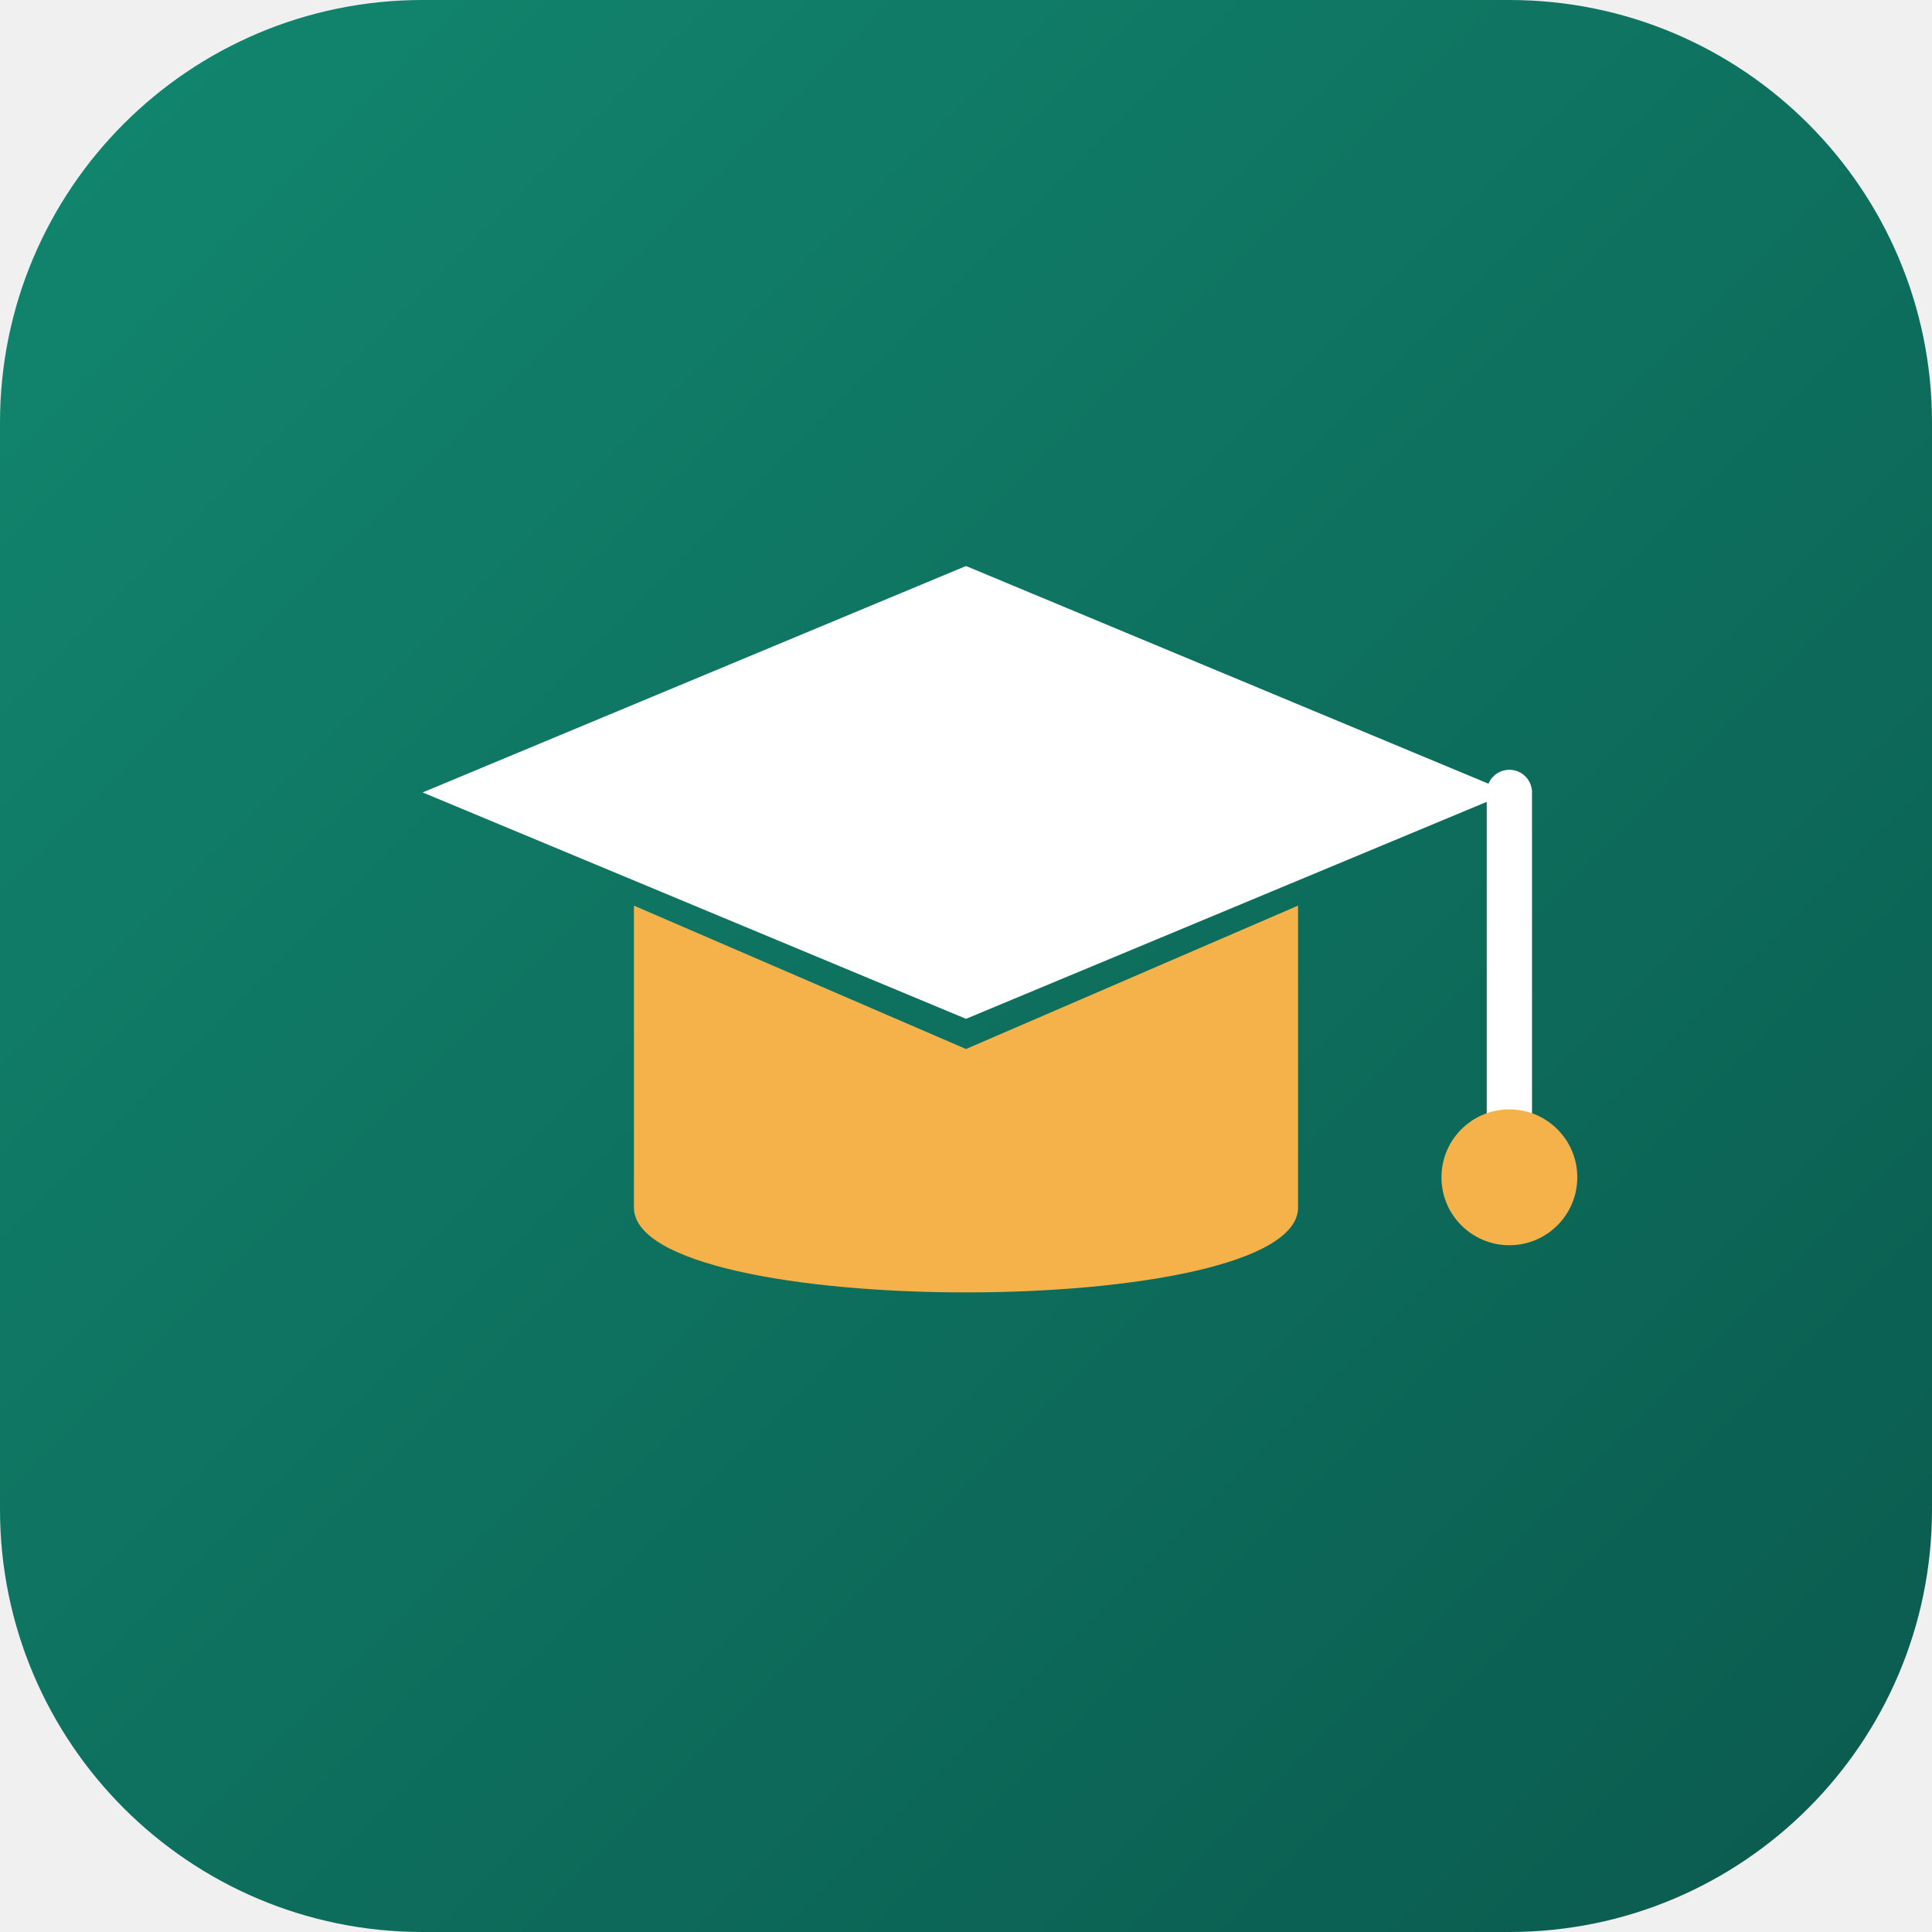
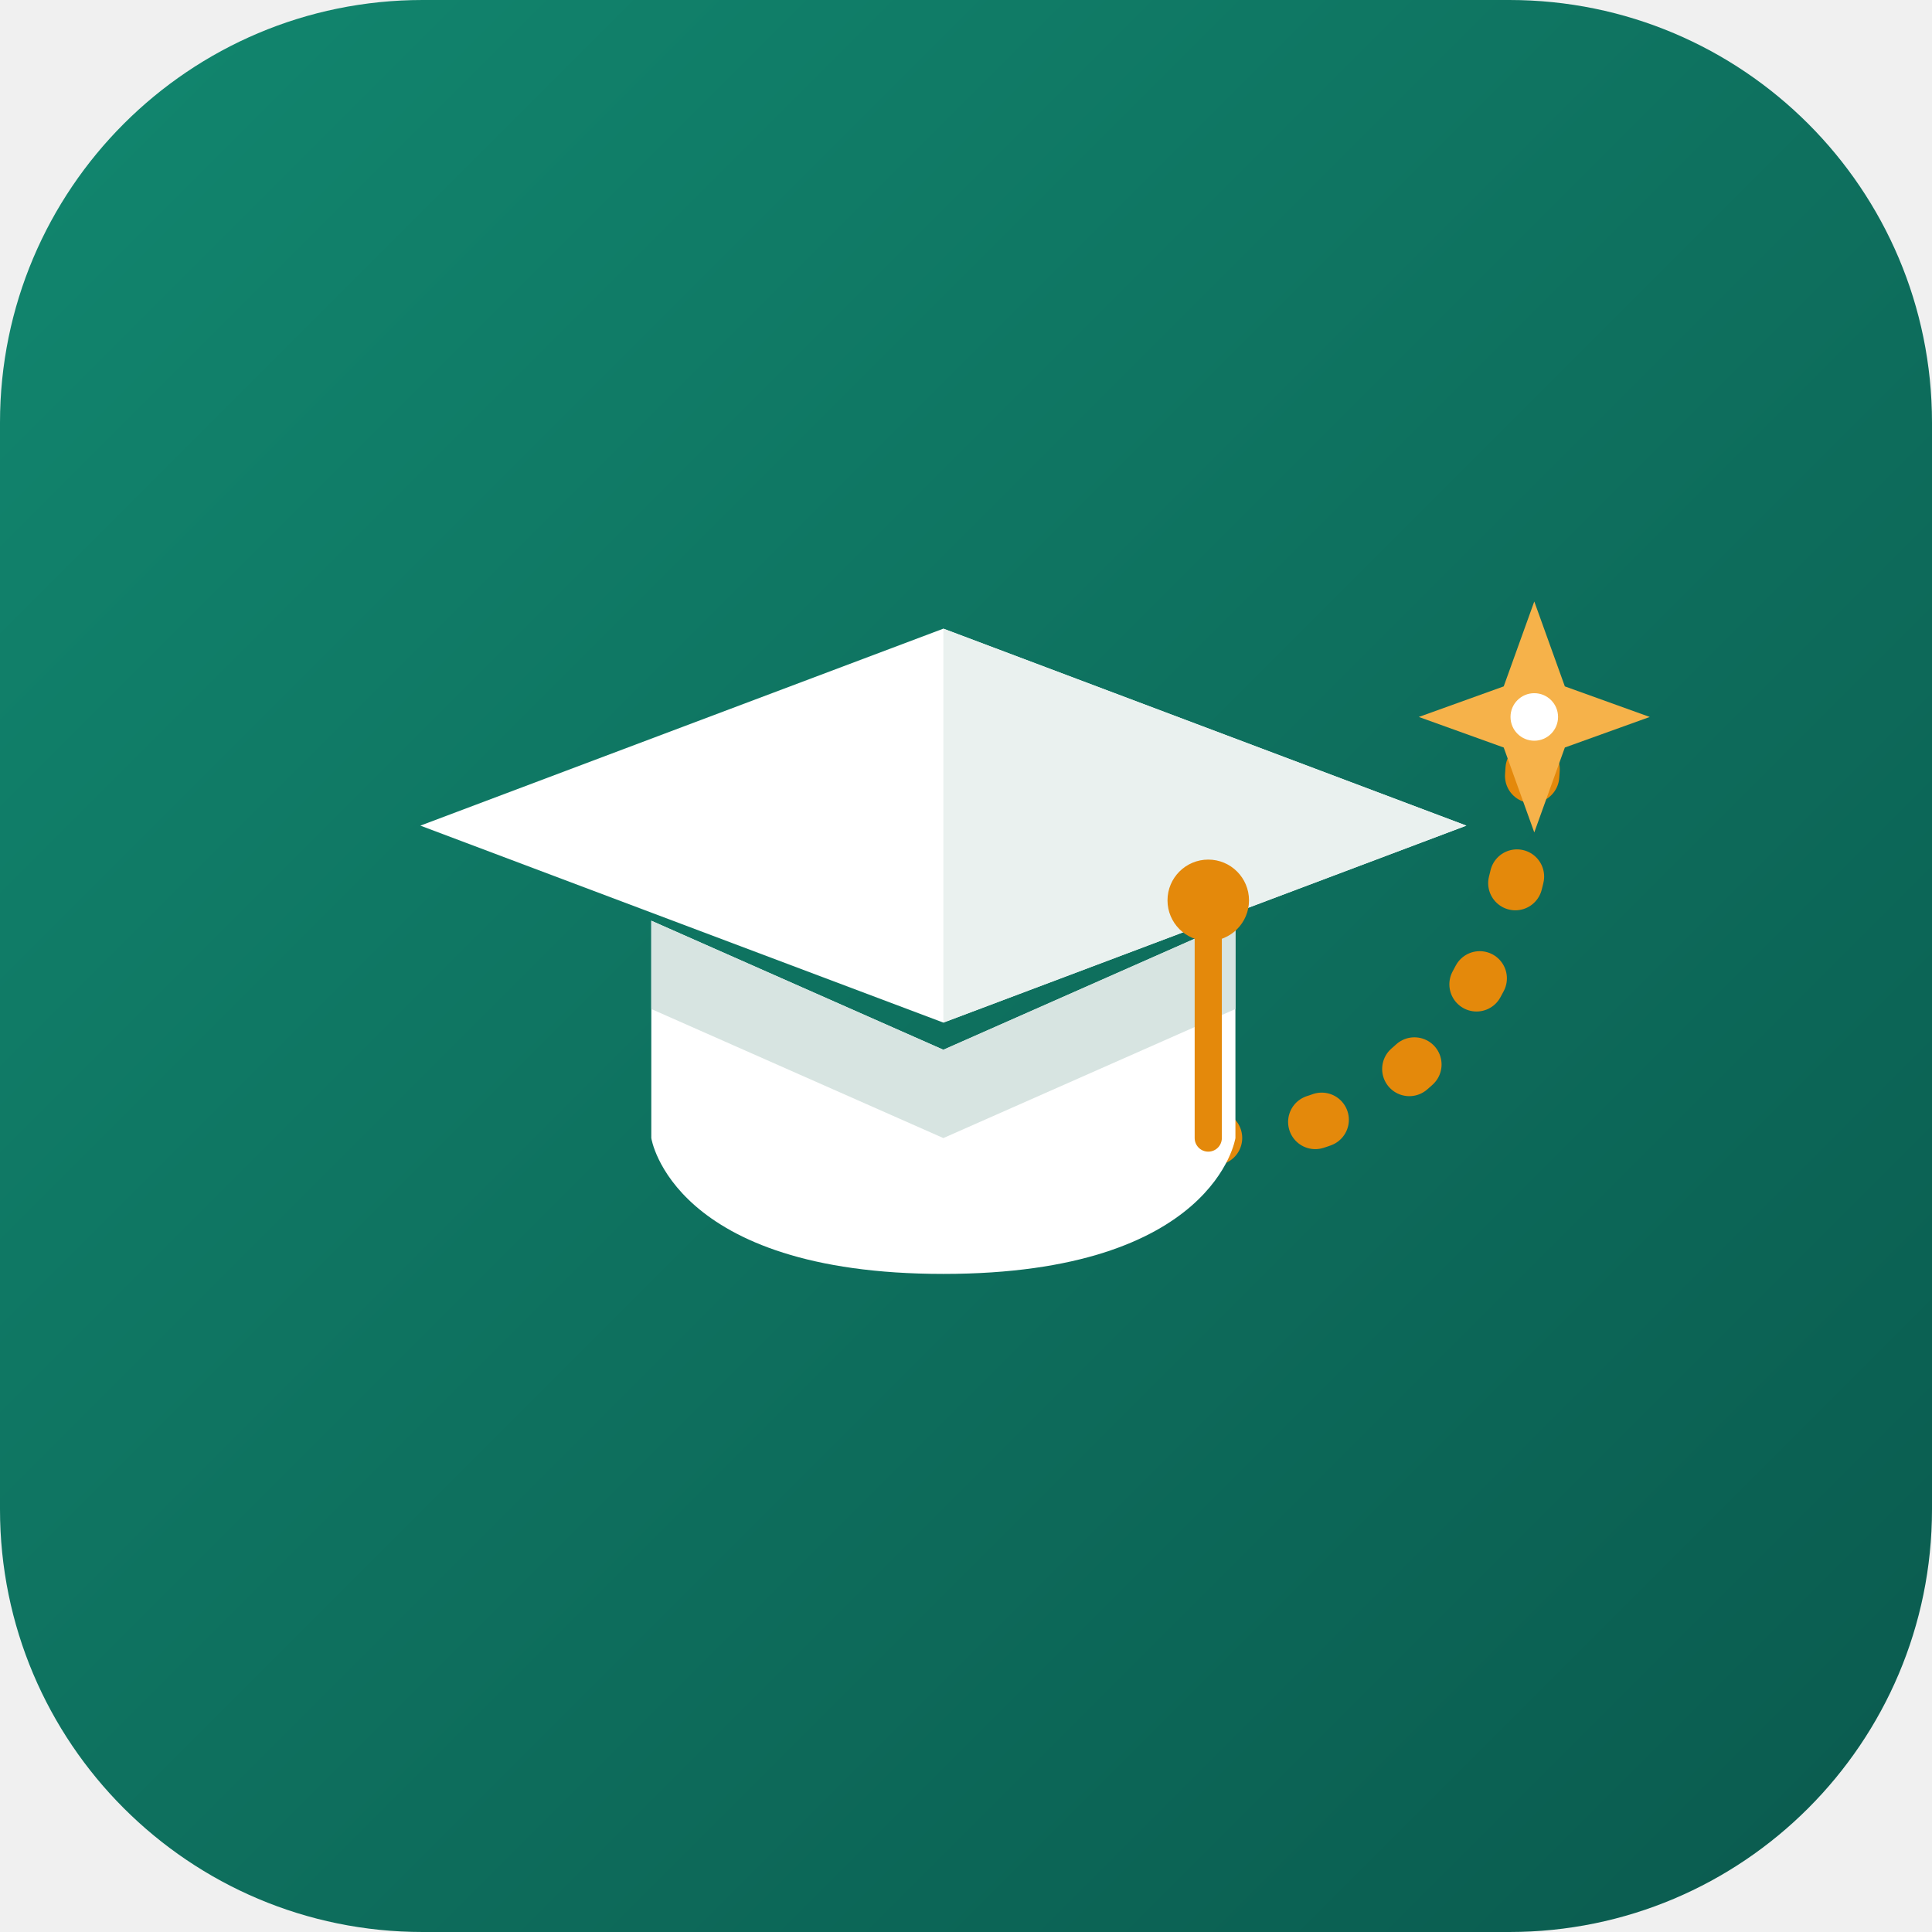
- <svg xmlns="http://www.w3.org/2000/svg" width="512" height="512" viewBox="0 0 512 512" role="img" aria-label="কোচিং ম্যানেজমেন্ট">
+ <svg xmlns="http://www.w3.org/2000/svg" width="512" height="512" viewBox="0 0 512 512" role="img" aria-label="EduPilot">
  <defs>
    <linearGradient id="bg" x1="0" y1="0" x2="1" y2="1">
      <stop offset="0" stop-color="#12876F" />
      <stop offset="1" stop-color="#0A5A4E" />
    </linearGradient>
  </defs>
  <rect width="512" height="512" rx="112" fill="url(#bg)" />
-   <path d="M256 150 L400 210 L256 270 L112 210 Z" fill="#fff" />
-   <path d="M168 240 L168 320 C168 350 344 350 344 320 L344 240 L256 278 Z" fill="#F6B24A" />
-   <path d="M400 210 L400 300" stroke="#fff" stroke-width="12" stroke-linecap="round" />
-   <circle cx="400" cy="312" r="18" fill="#F6B24A" />
+   <g transform="translate(19.6, 31.6) scale(0.9)">
+     <path d="M334 300 C 398 300 430 250 430 176" fill="none" stroke="#E4890B" stroke-width="16" stroke-linecap="round" stroke-dasharray="2 30" />
+     <path d="M256 150 L410 208 L256 266 L102 208 Z" fill="#FFFFFF" />
+     <path d="M256 150 L410 208 L256 266 Z" fill="#EAF1EF" />
+     <path d="M170 236 L170 300 C170 300 176 340 256 340 C336 340 342 300 342 300 L342 236 L256 274 Z" fill="#FFFFFF" />
+     <path d="M170 236 L256 274 L342 236 L342 262 L256 300 L170 262 Z" fill="#D7E4E1" />
+     <circle cx="334" cy="230" r="12" fill="#E4890B" />
+     <path d="M334 240 L334 300" stroke="#E4890B" stroke-width="8" stroke-linecap="round" />
+     <g transform="translate(430,176)">
+       <path d="M0 -34 L9 -9 L34 0 L9 9 L0 34 L-9 9 L-34 0 L-9 -9 Z" fill="#F6B24A" />
+       <circle cx="0" cy="0" r="7" fill="#FFFFFF" />
+     </g>
+   </g>
</svg>
